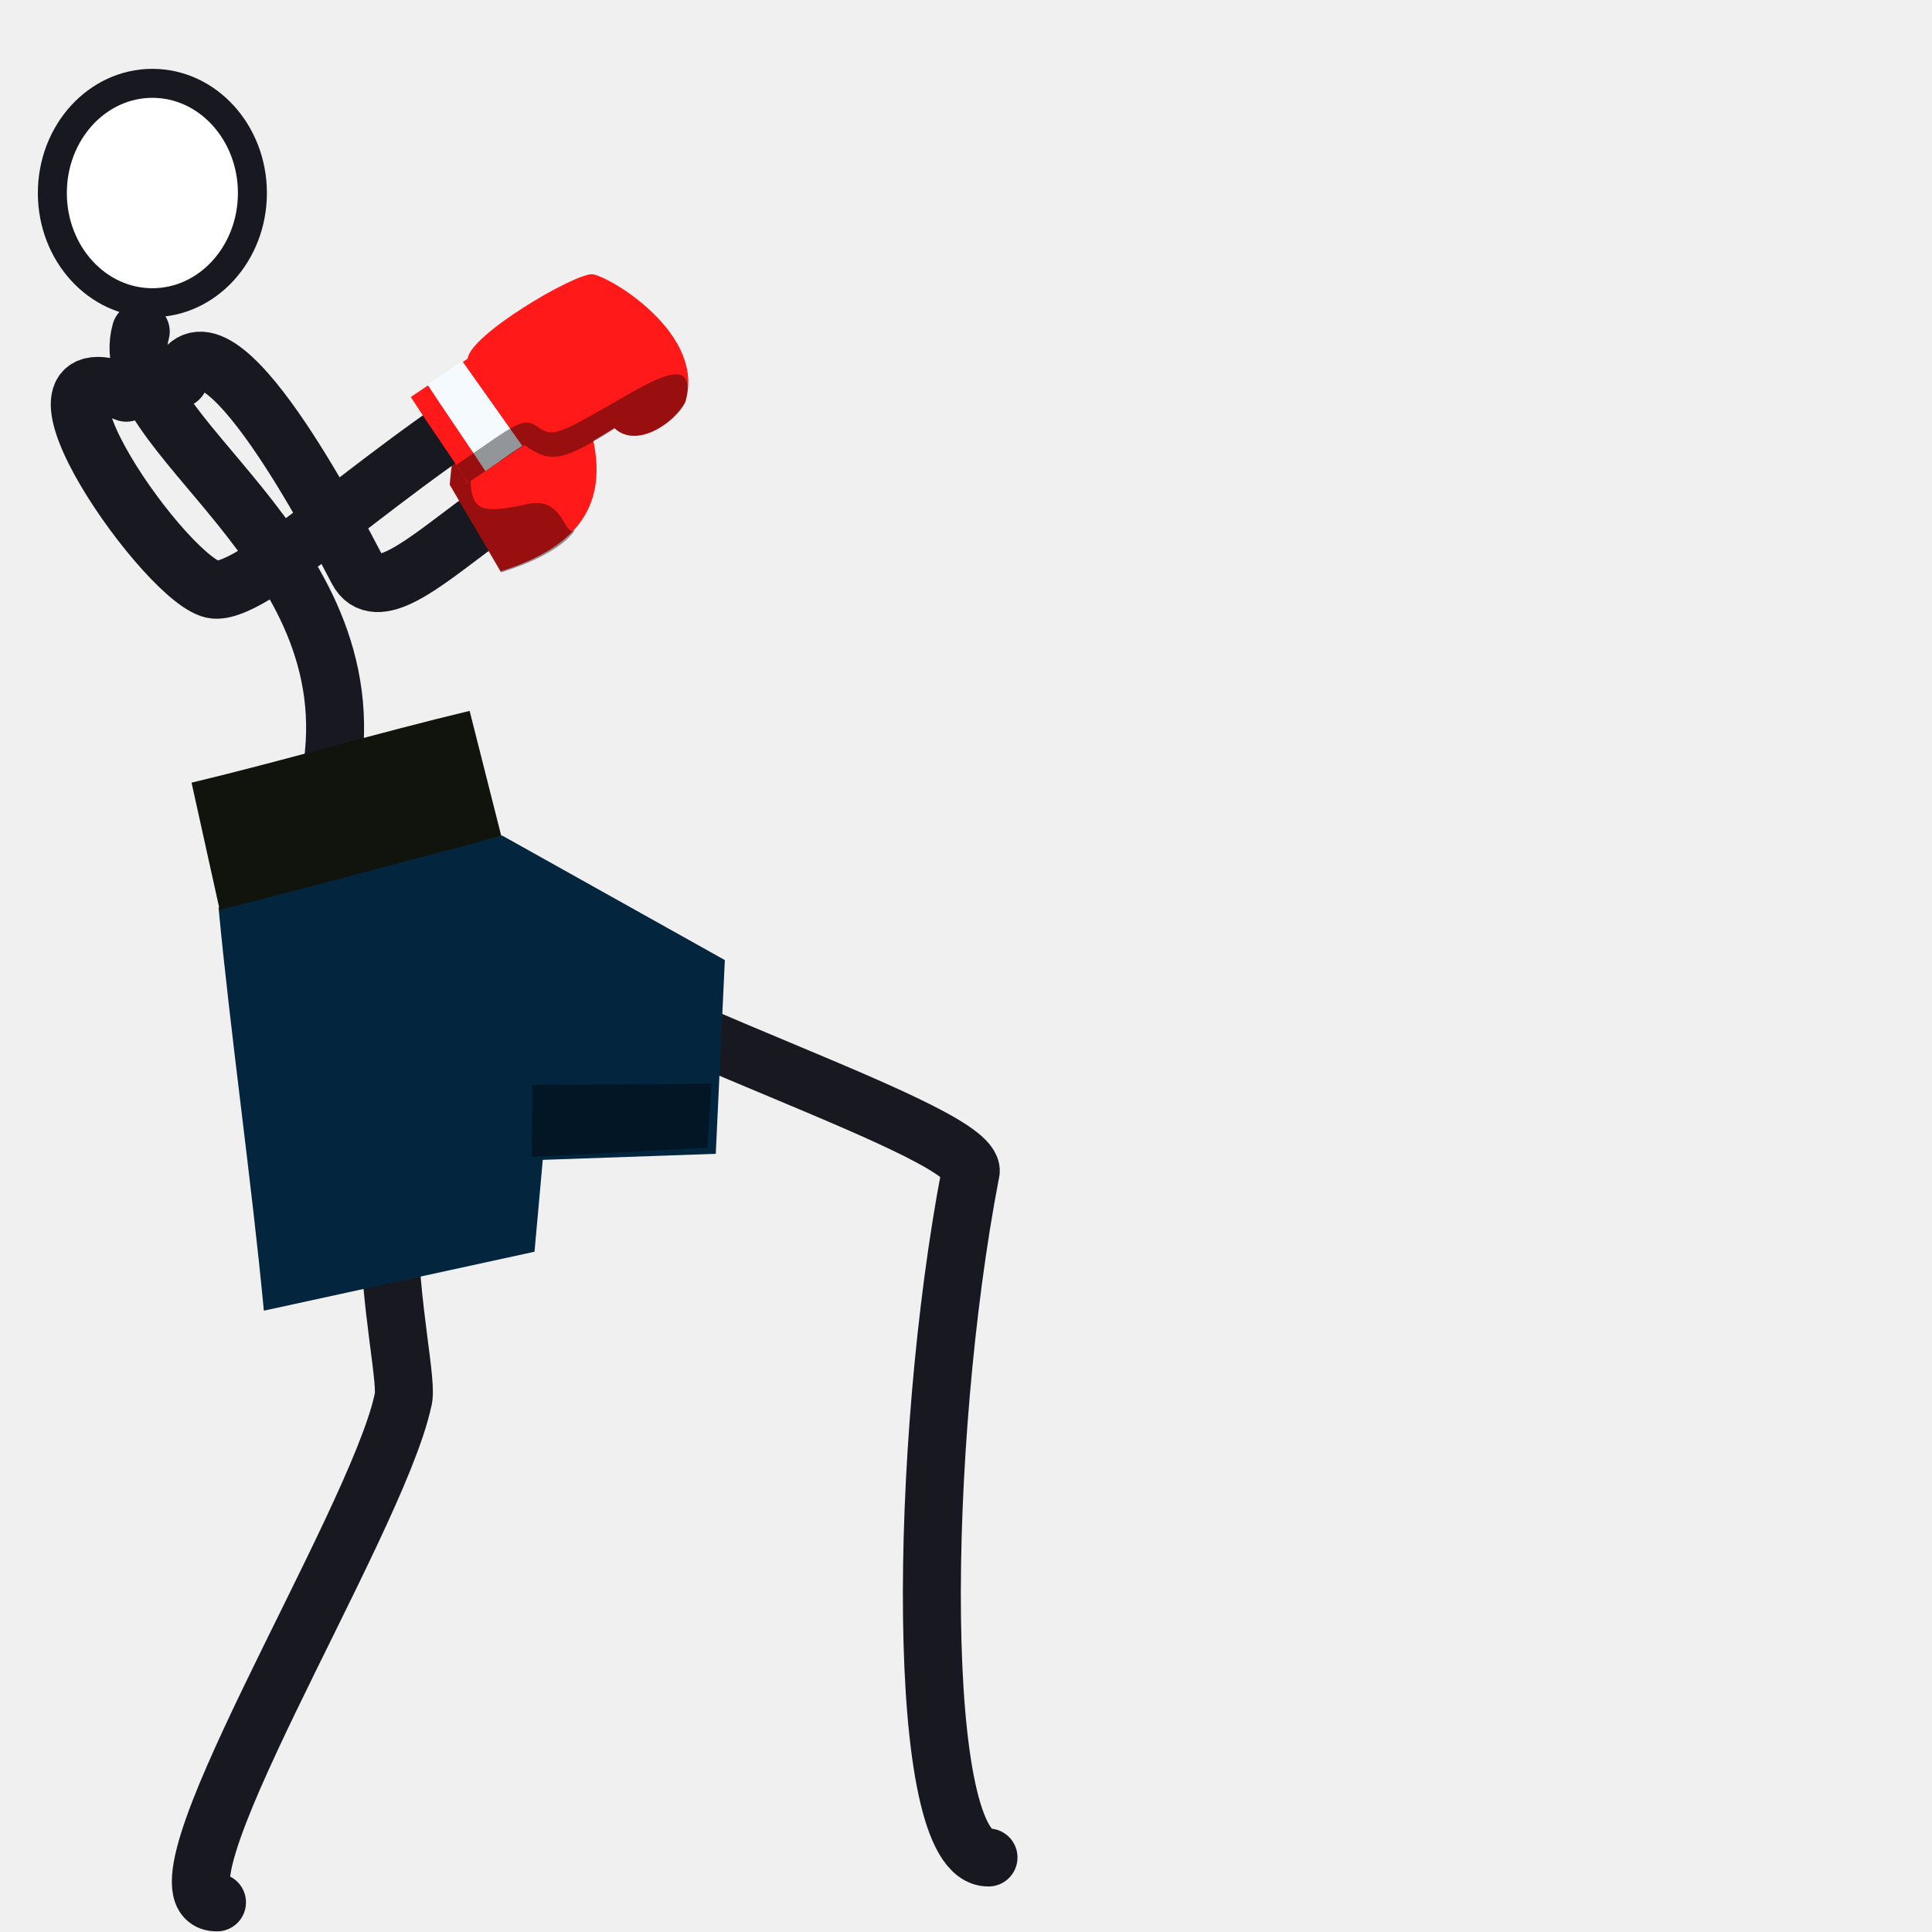
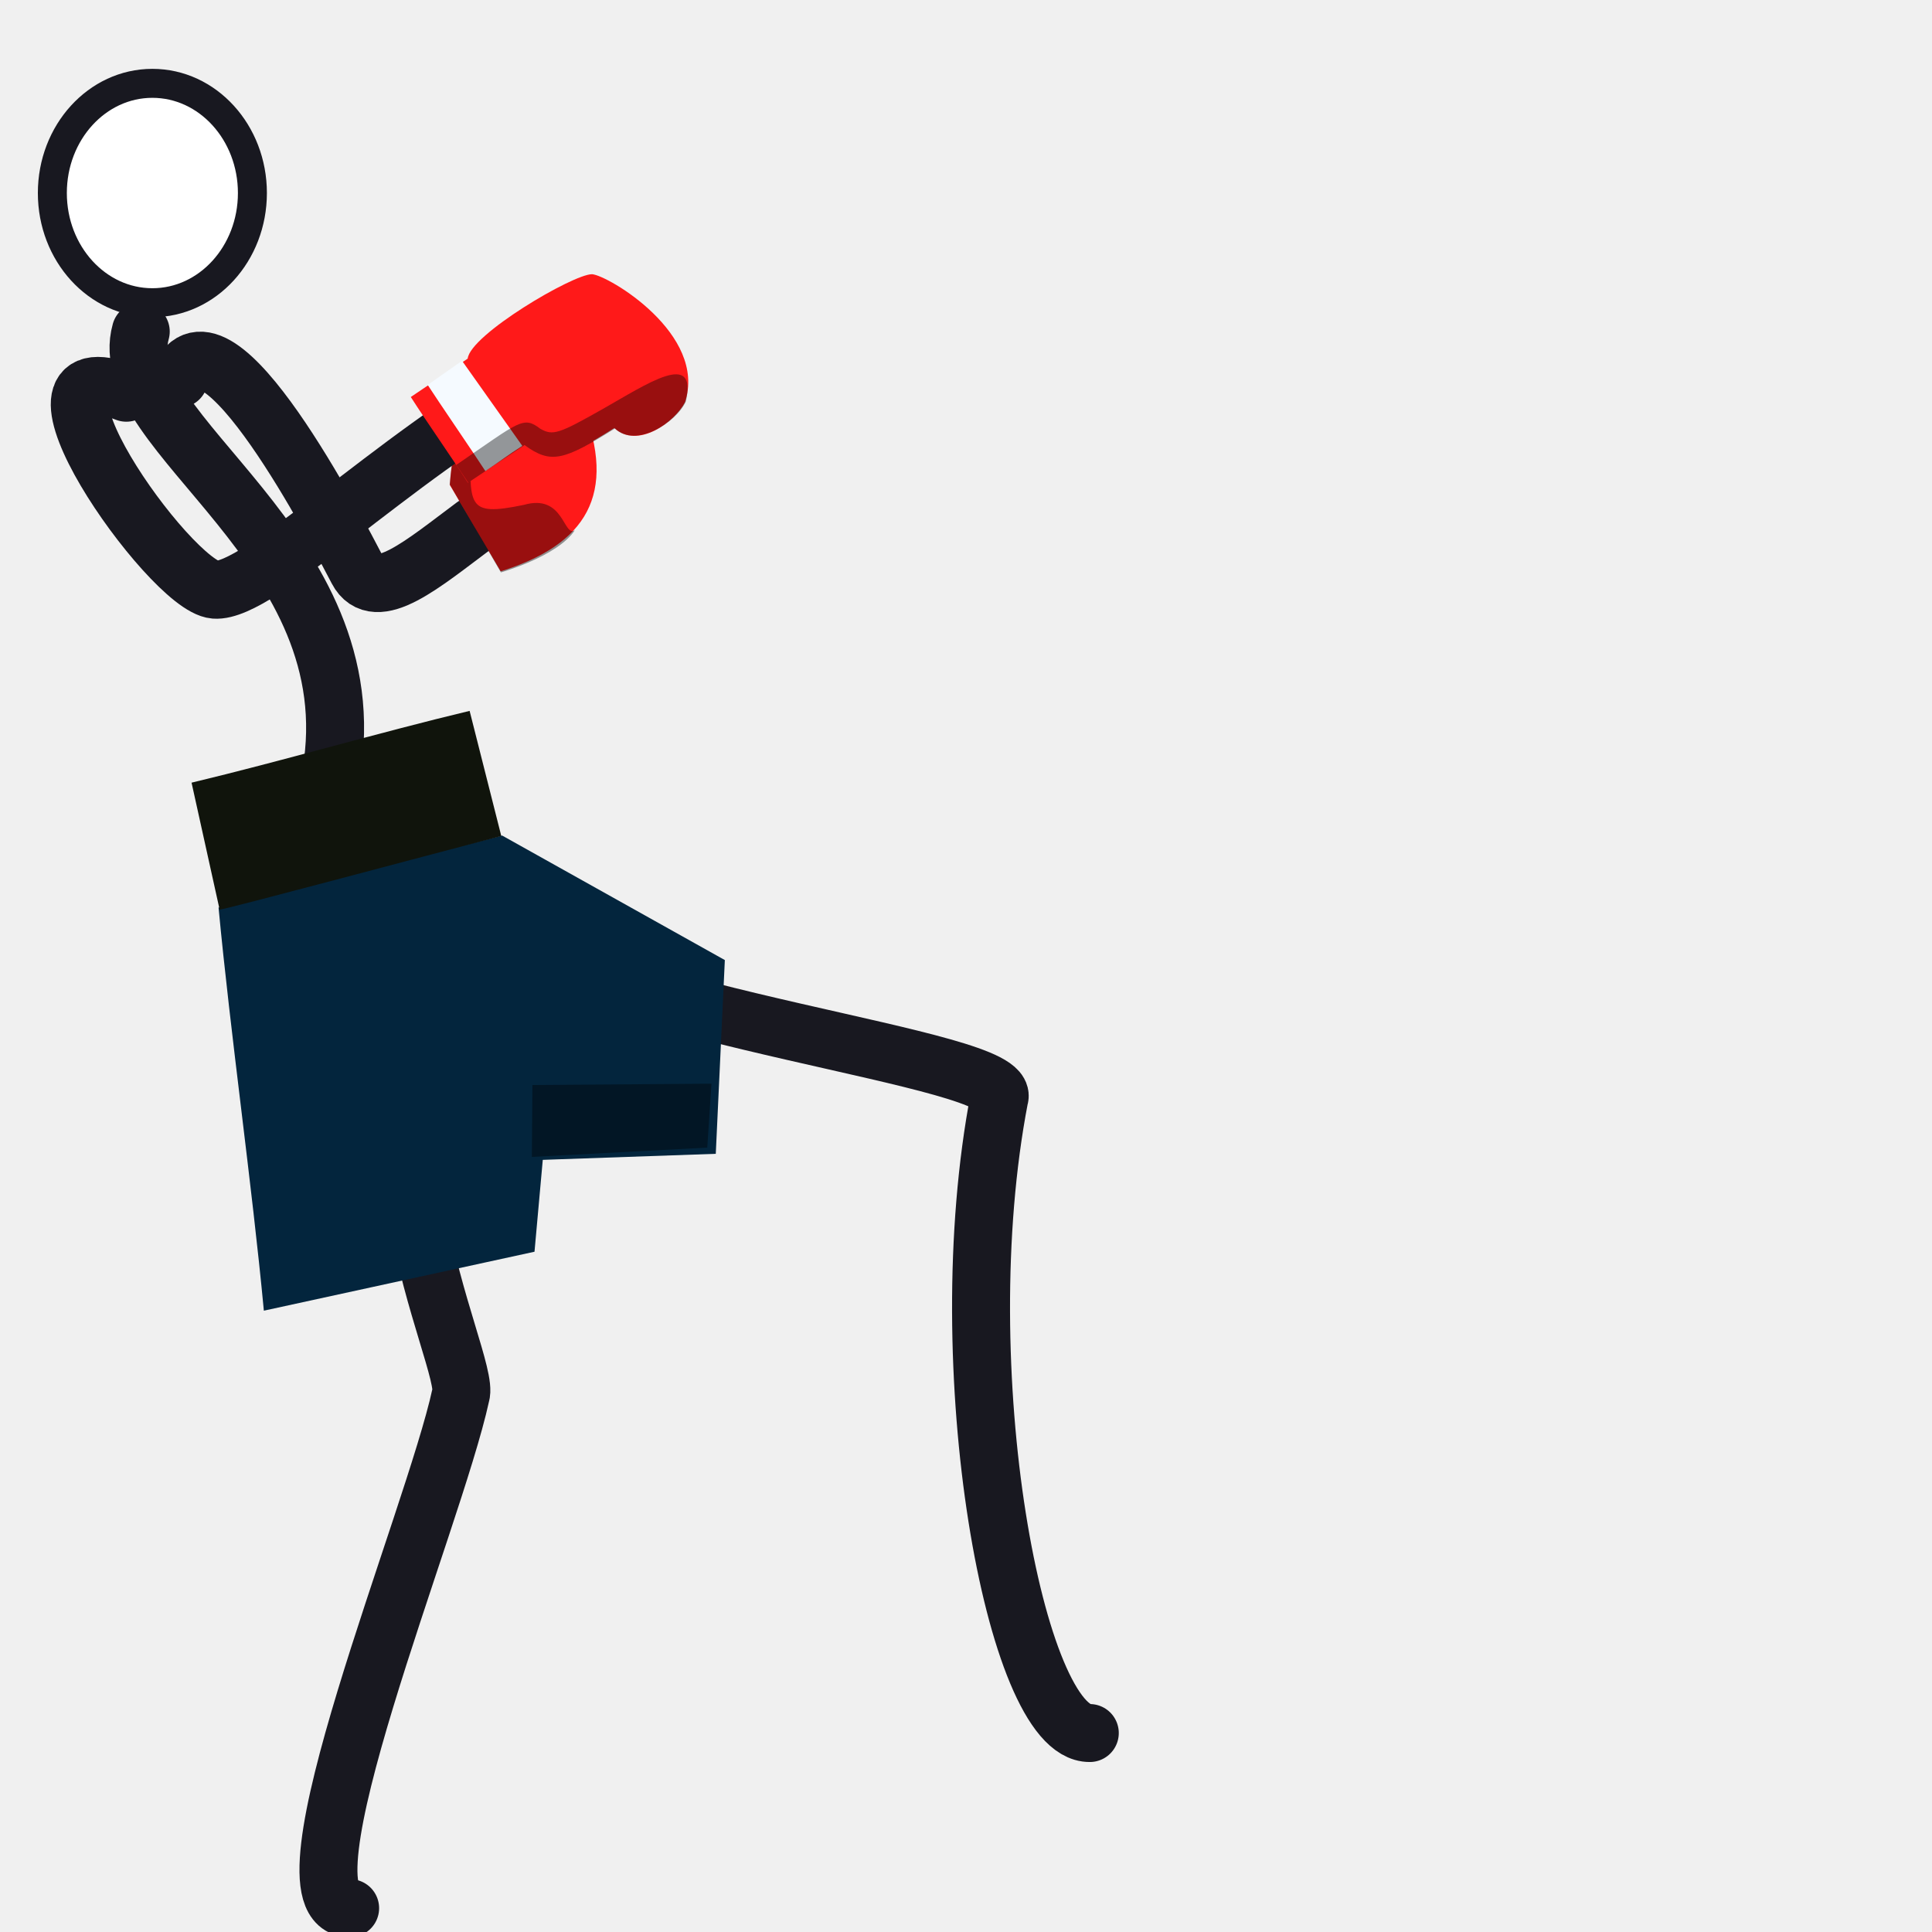
<svg xmlns="http://www.w3.org/2000/svg" width="200" height="200" id="svg4204" version="1.1">
  <defs id="defs4232" />
  <g id="g4140">
    <rect x="-1" y="-1" width="202" height="202" id="canvas_background" fill="none" />
  </g>
  <g id="g4145">
-     <path d="m 50.281,95.65 c 12.365,9.892 51.804,21.598 50.169,25.823 -5.369,27.976 -5.845,70.89 1.88,70.814" id="svg_2" style="fill:none;stroke:#181820;stroke-width:6;stroke-linecap:round" />
+     <path d="m 50.281,95.65 c 12.365,9.892 54.8,13.808 53.165,18.033 -5.369,27.976 1.645,65.797 9.37,65.72" id="svg_2" style="fill:none;stroke:#181820;stroke-width:6;stroke-linecap:round" />
    <path d="m 18.535,39.21 c 3.721,-8.796 16.459,15.969 18.468,19.805 1.89,3.609 6.897,-0.75 12.074,-4.597" id="svg_3" style="fill:none;stroke:#181820;stroke-width:6;stroke-linecap:round" />
    <path d="M 14.572,34.322 C 11.594,44.849 38.321,56.651 34.272,80.139" id="svg_4" style="fill:none;stroke:#181820;stroke-width:6;stroke-linecap:round" />
    <path d="m 60.255,41.878 c -3.411,-4.375 -12.209,-5.005 -11.595,3.525 -1.358,1.579 -1.714,0.001 -2.095,4.795 l 5.268,8.945 c 8.807,-2.762 12.148,-7.909 8.421,-17.265 z" id="svg_9" style="fill:#ff1919;fill-rule:evenodd" />
    <path d="m 48.692,45.434 c -1.765,1.64 -1.829,1.274 -2.141,4.703 l 5.303,9.119 c 0,0 5.867,-1.653 7.657,-4.37 -1.199,0.779 -1.107,-3.808 -5.263,-2.626 -6.175,1.291 -5.531,0.024 -5.557,-6.827 z" id="svg_16" style="fill:#000000;fill-opacity:0.4;fill-rule:evenodd" />
    <ellipse ry="11.355" rx="10.355" cx="15.774" cy="19.982" id="svg_5" style="fill:#ffffff;stroke:#181820;stroke-width:3" />
-     <path d="m 50.281,100.3 c -16.465,12.955 -7.409,41.354 -8.578,44.721 -2.836,13.033 -27.472,51.996 -19.239,51.913" id="svg_6" style="fill:none;stroke:#181820;stroke-width:6;stroke-linecap:round" />
+     <path d="m 50.281,100.3 c -16.465,12.955 -1.417,40.755 -2.586,44.122 -2.836,13.033 -19.682,53.194 -11.449,53.112" id="svg_6" style="fill:none;stroke:#181820;stroke-width:6;stroke-linecap:round" />
    <path d="m 56.188,120.068 -0.856,9.51 -28.018,6.103 c -1.222,-13.018 -3.466,-28.712 -4.689,-41.73 l 29.357,-7.456 23.053,12.891 -0.938,20.056" id="svg_7" style="fill:#03253d;fill-rule:evenodd" />
    <path d="m 55.06,119.763 0.056,-7.444 18.532,-0.133 -0.431,6.614 z" id="svg_8" style="fill:#000000;fill-opacity:0.4;fill-rule:evenodd" />
    <path d="M 13.077,40.655 C -0.168,35.442 17.575,60.683 22.234,61.046 26.805,61.402 40.734,47.341 54.811,39.49" id="svg_10" style="fill:none;stroke:#181820;stroke-width:6;stroke-linecap:round" />
    <path d="m 61.289,28.385 c 1.686,0.127 11.935,6.193 9.621,13.258 -1.064,2.044 -4.911,4.891 -7.314,2.665 -6.181,3.922 -6.86,3.313 -9.371,1.732 l -5.787,3.935 C 46.593,47.099 44.372,43.973 42.526,41.098 l 5.889,-3.973 c 0.255,-2.47 10.892,-8.745 12.874,-8.739 z" id="svg_11" stroke="null" style="fill:#ff1919;fill-rule:evenodd" />
    <path d="m 47.963,37.536 6.106,8.62 c -1.463,0.93 -2.239,1.548 -3.827,2.603 -0.969,-1.512 -5,-7.4 -5.968,-8.912 1.25,-0.875 2.313,-1.624 3.564,-2.499 z" id="svg_12" stroke="null" style="fill:#f5faff;fill-rule:evenodd" />
    <path stroke="null" d="m 47.236,48.126 c 6.61,-4.517 6.908,-5.096 8.705,-3.737 1.297,0.733 1.897,0.529 6.455,-2.05 4.558,-2.579 9.845,-6.186 8.603,-0.787 -0.992,2.211 -5.189,4.875 -7.346,2.806 -5.282,3.305 -6.617,3.72 -9.352,1.714 l -5.835,3.887 z" id="svg_13" style="fill:#000000;fill-opacity:0.4;fill-rule:evenodd" />
    <path fill="#000000" fill-opacity="0.4" fill-rule="evenodd" id="svg_14" stroke="null" />
    <path d="m 22.736,94.165 c 0.803,-0.071 20.769,-5.429 29.158,-7.62 L 48.615,73.59 c -9.295,2.223 -19.491,5.209 -28.785,7.432 z" id="svg_15" stroke="null" style="fill:#10140c;fill-opacity:1;fill-rule:evenodd" />
    <path id="svg_1" d="M 64.782,58.739" fill-opacity="null" stroke-width="null" style="opacity:0.5;fill:#ff1919;stroke:#000000" />
  </g>
</svg>
